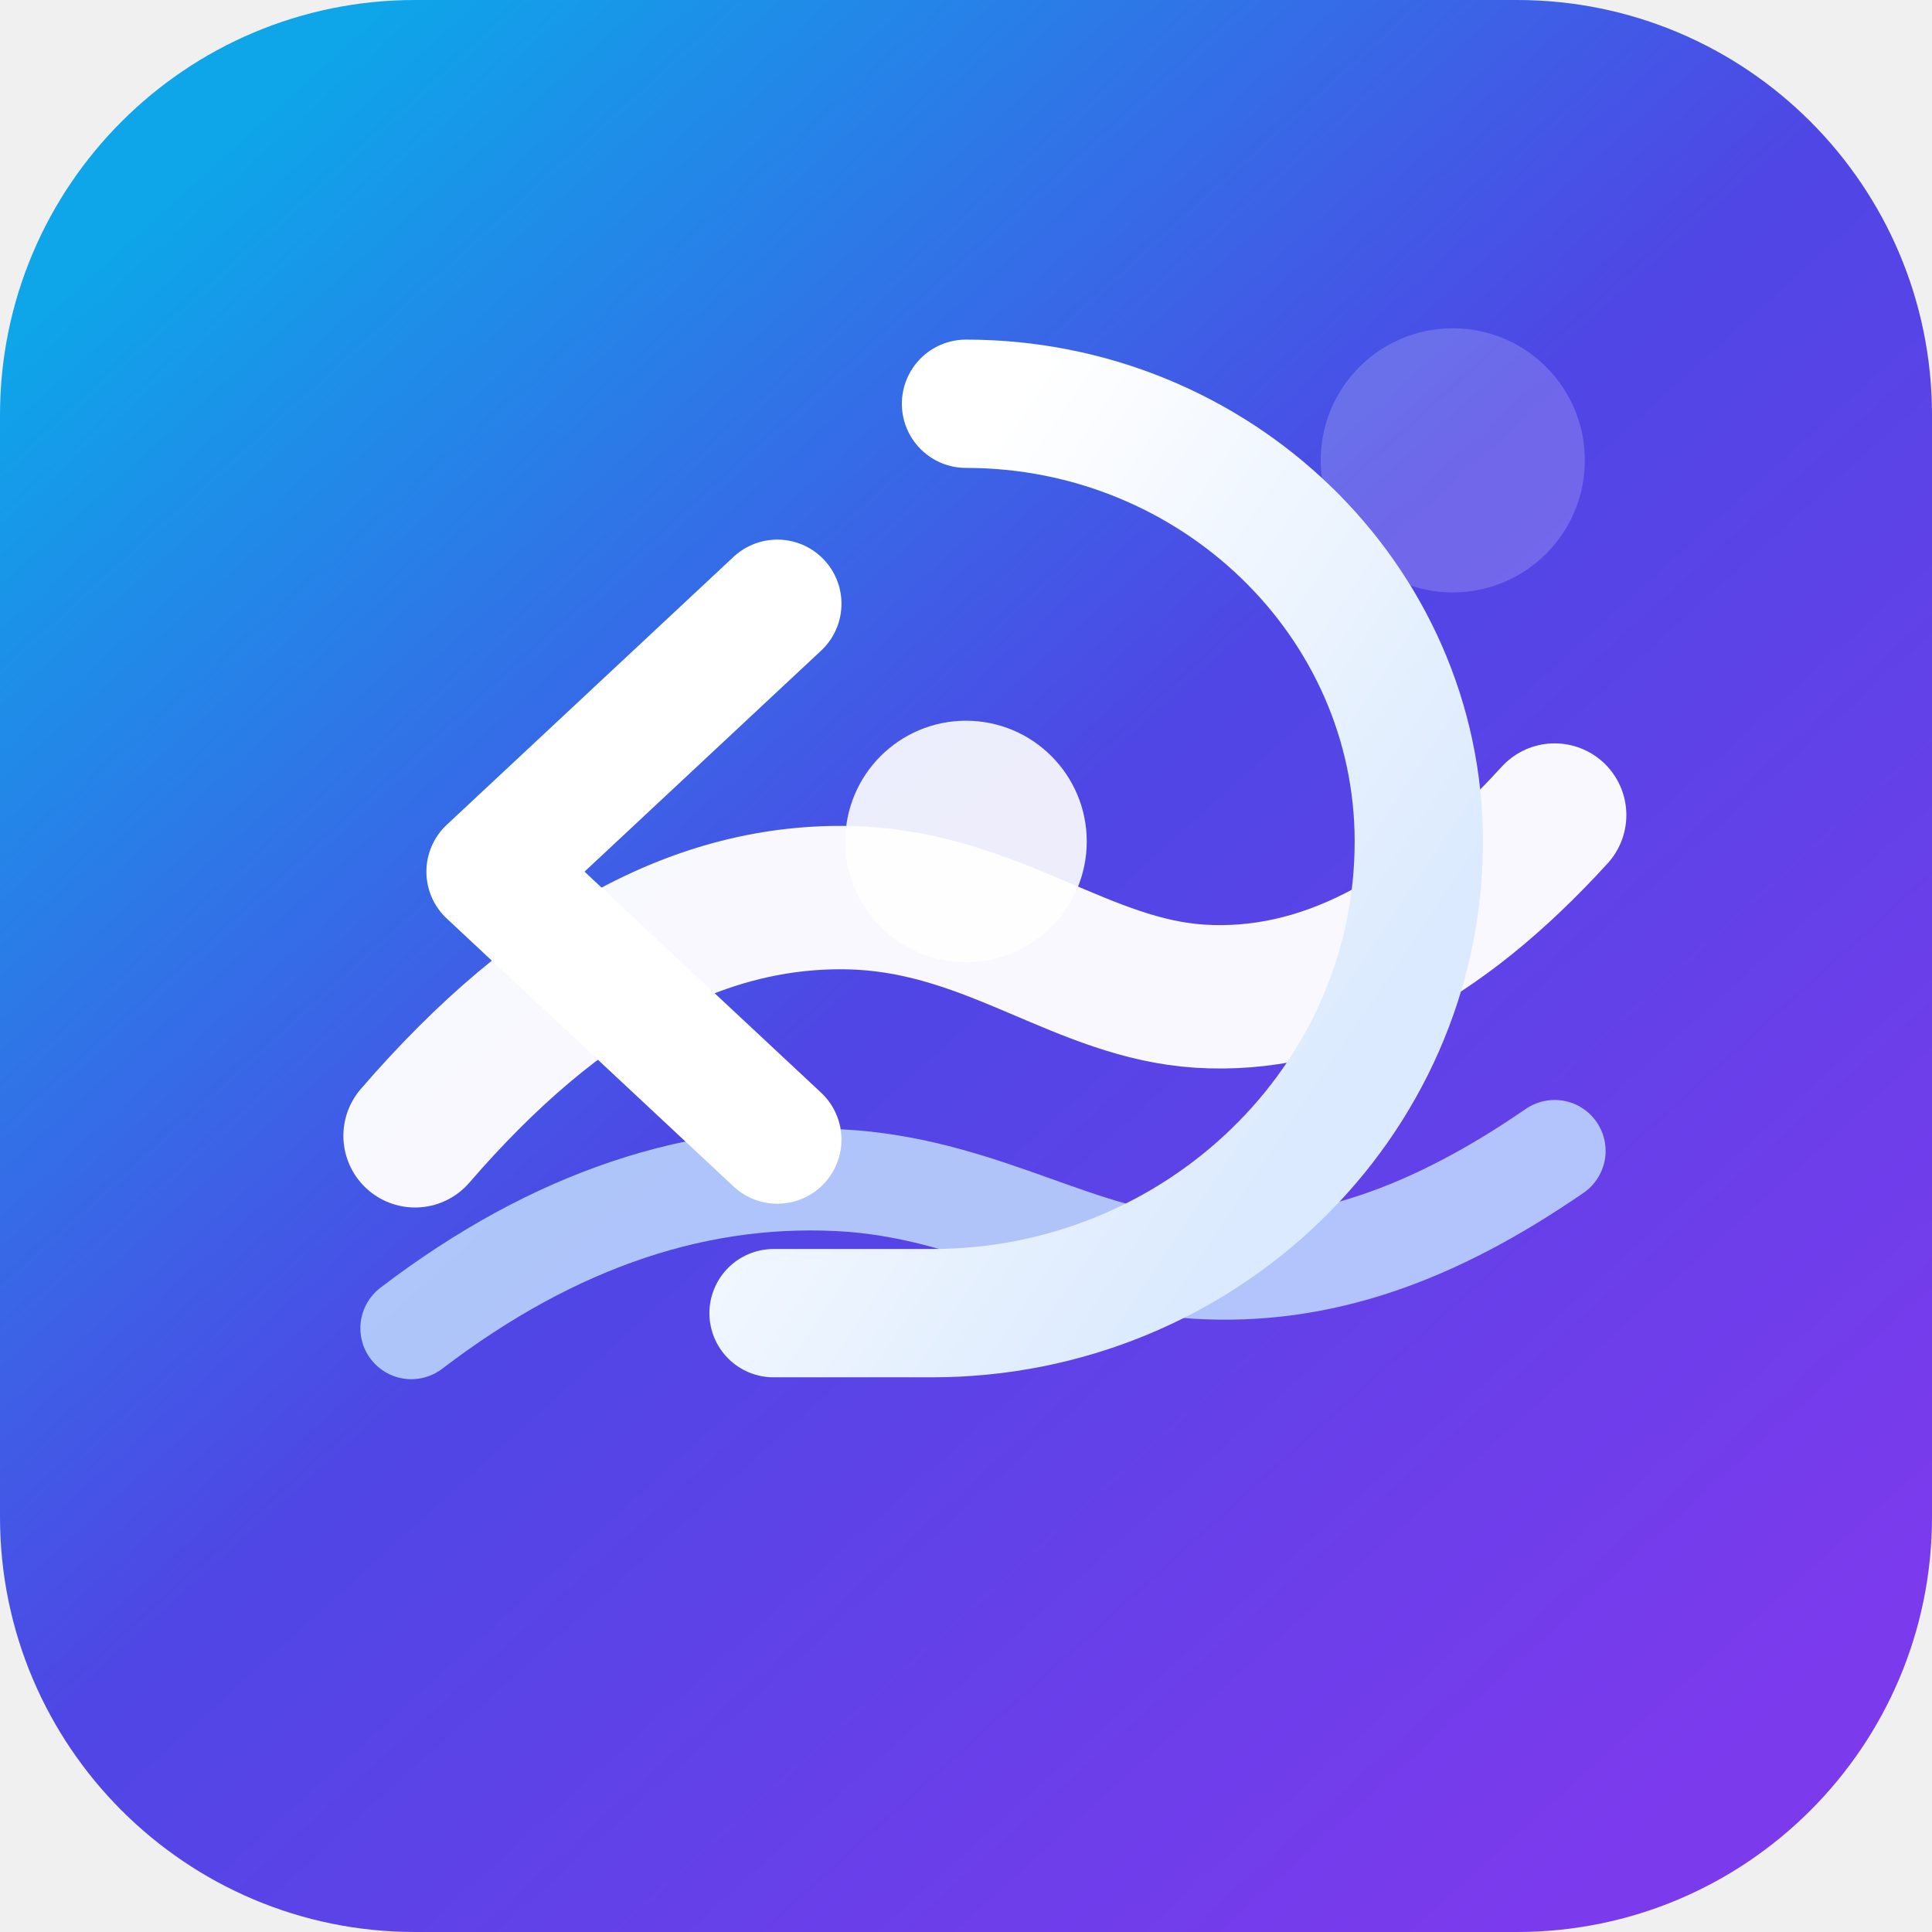
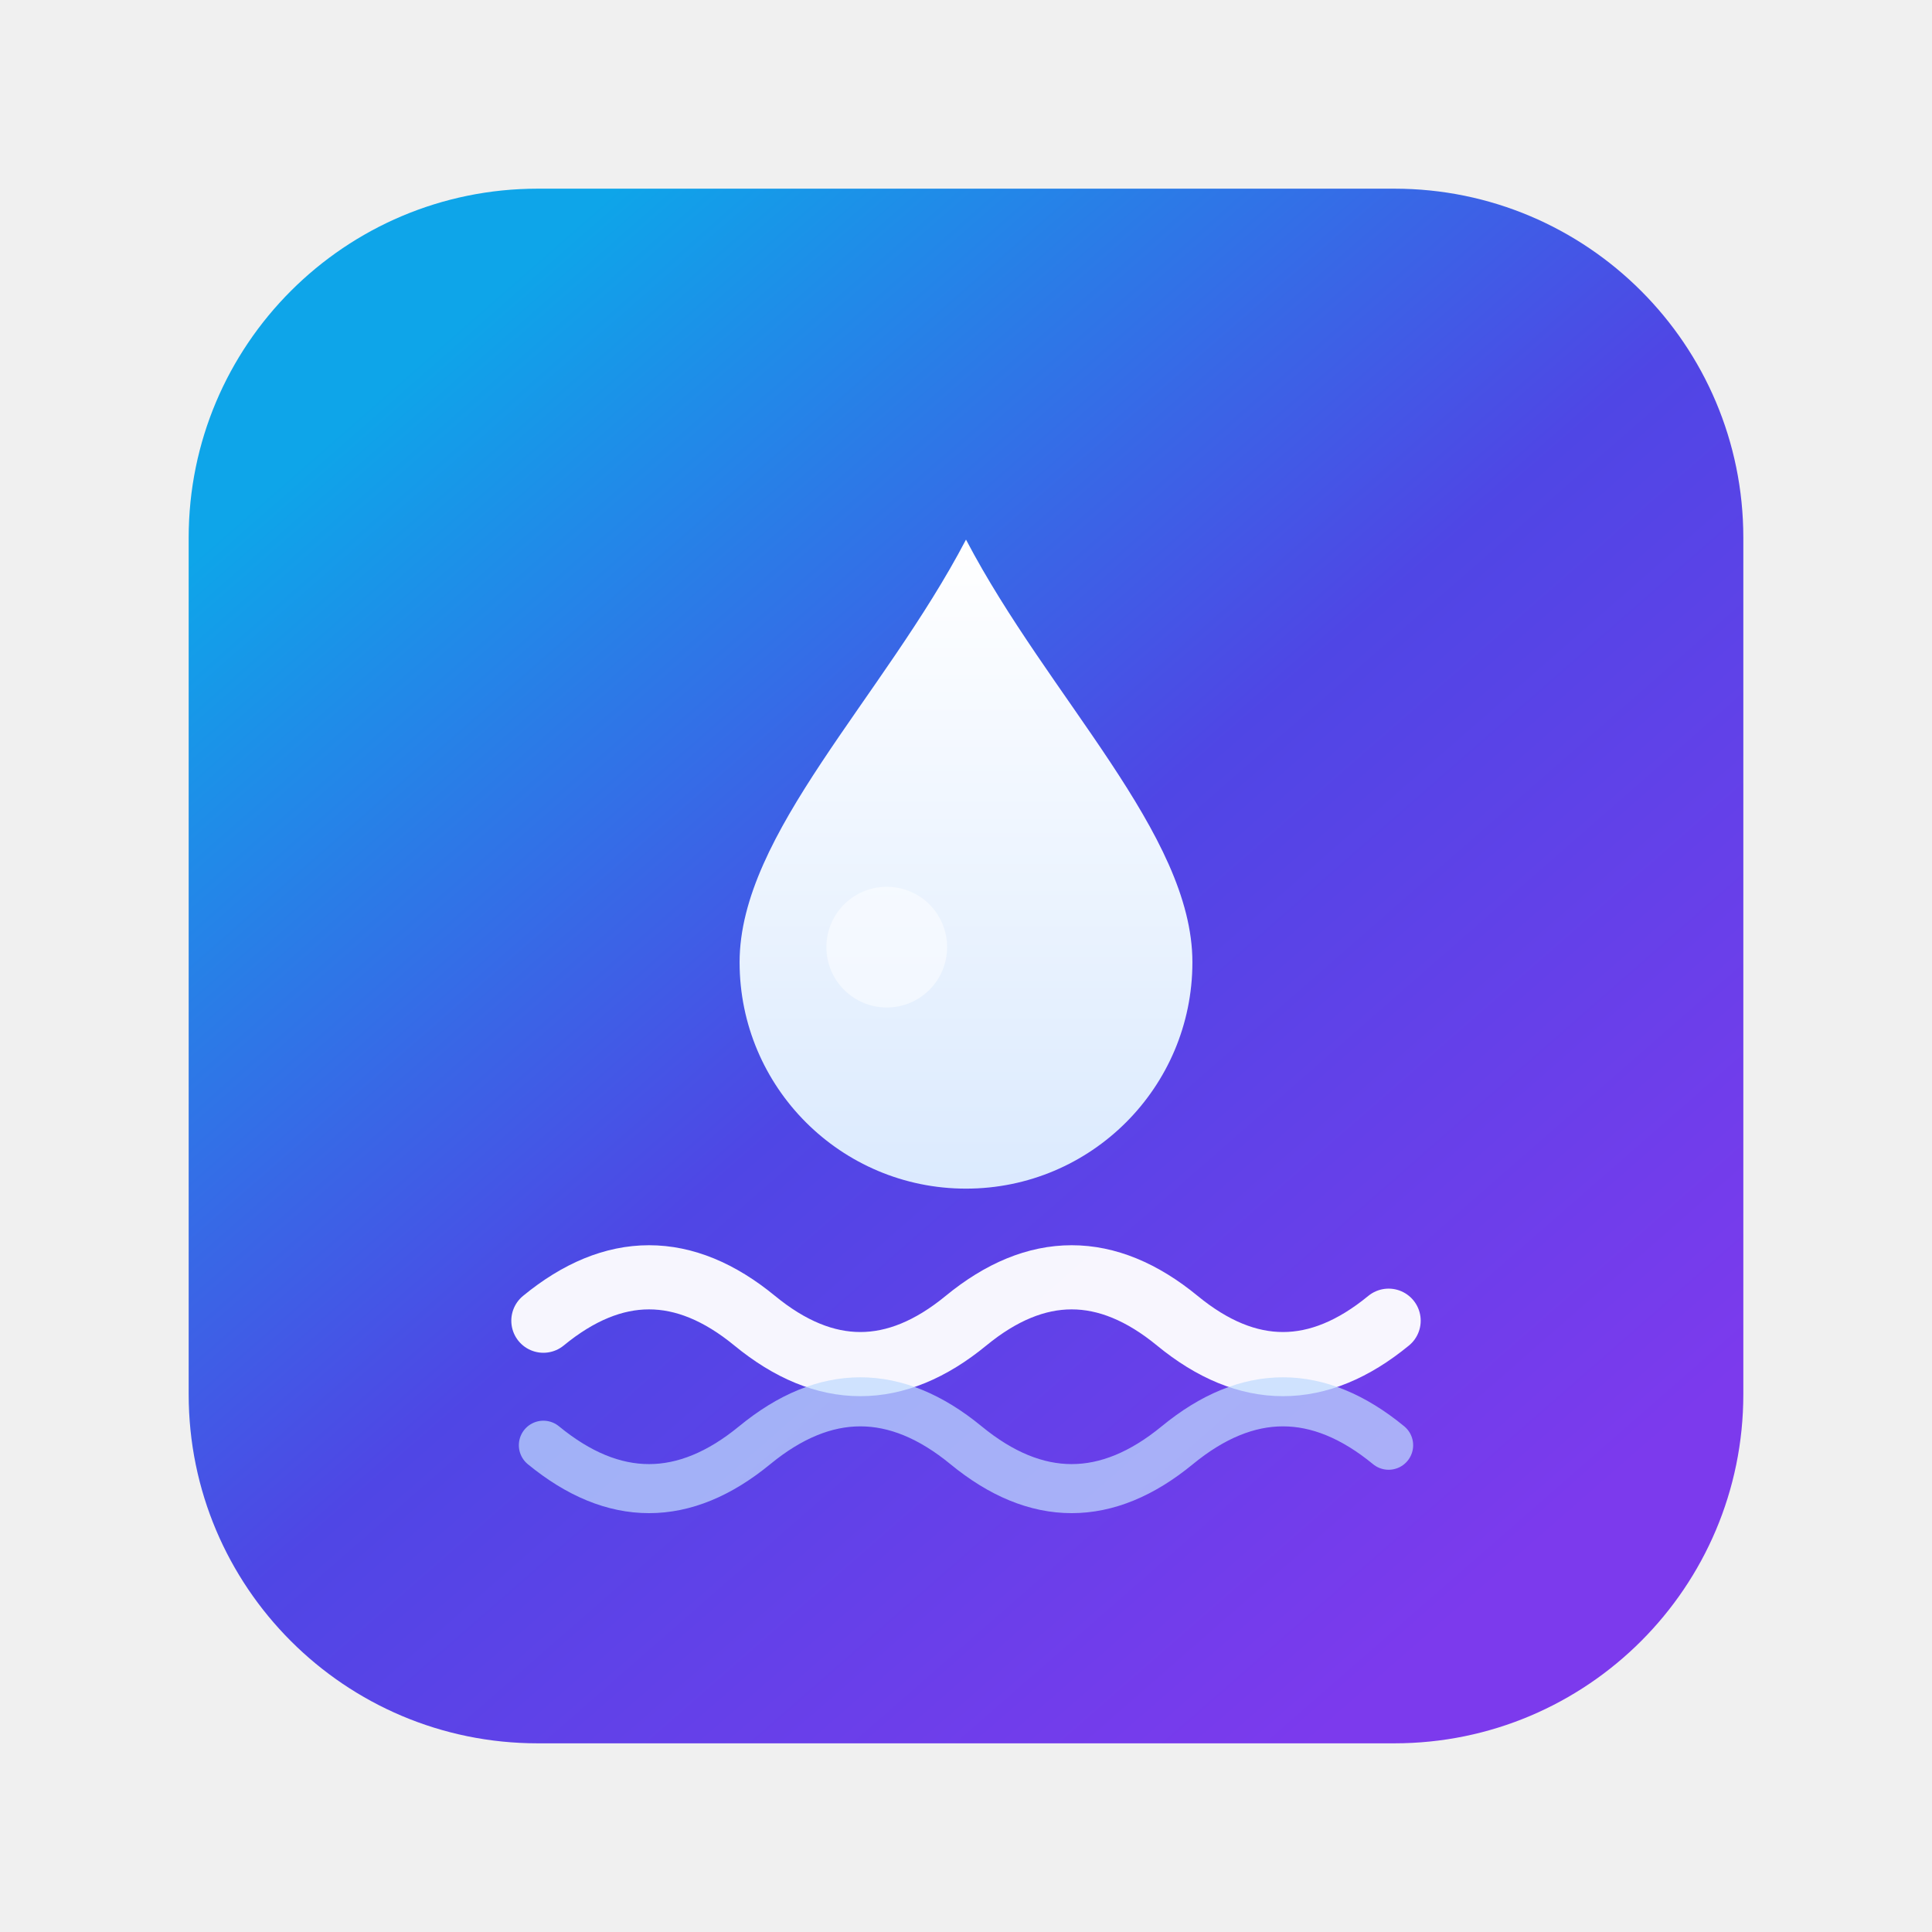
<svg xmlns="http://www.w3.org/2000/svg" width="1024" height="1024" viewBox="0 0 1024 1024">
  <defs>
-     <linearGradient id="bg" x1="12%" y1="8%" x2="88%" y2="92%">
+     <linearGradient id="bg" x1="15%" y1="10%" x2="85%" y2="90%">
      <stop offset="0%" stop-color="#0ea5e9" />
-       <stop offset="48%" stop-color="#4f46e5" />
+       <stop offset="50%" stop-color="#4f46e5" />
      <stop offset="100%" stop-color="#7c3aed" />
    </linearGradient>
-     <linearGradient id="foam" x1="18%" y1="20%" x2="82%" y2="80%">
+     <linearGradient id="drop" x1="50%" y1="0%" x2="50%" y2="100%">
      <stop offset="0%" stop-color="#ffffff" />
      <stop offset="100%" stop-color="#dbeafe" />
    </linearGradient>
  </defs>
-   <rect width="1024" height="1024" rx="220" fill="url(#bg)" />
-   <circle cx="770" cy="244" r="70" fill="#ffffff" opacity="0.18" />
-   <path d="M220 602c76-88 154-130 236-126 72 4 118 48 180 52 64 4 126-28 188-96" fill="none" stroke="#ffffff" stroke-width="76" stroke-linecap="round" opacity="0.96" />
-   <path d="M218 704c76-58 154-84 234-78 72 6 120 42 182 46 66 4 126-18 190-62" fill="none" stroke="#bfdbfe" stroke-width="54" stroke-linecap="round" opacity="0.85" />
-   <path d="M512 214c132 0 240 104 240 232 0 138-116 250-258 250h-84" fill="none" stroke="url(#foam)" stroke-width="68" stroke-linecap="round" />
-   <path d="M412 320l-152 142 152 142" fill="none" stroke="#ffffff" stroke-width="68" stroke-linecap="round" stroke-linejoin="round" />
-   <circle cx="512" cy="446" r="64" fill="#ffffff" opacity="0.9" />
+   <rect x="100" y="100" width="824" height="824" rx="185" fill="url(#bg)" />
+   <path d="M512 286 C556 370 632 442 632 510 A120 120 0 1 1 392 510 C392 442 468 370 512 286 Z" fill="url(#drop)" />
+   <circle cx="470" cy="502" r="32" fill="#ffffff" opacity="0.5" />
+   <path d="M288 700 q56 -46 112 0 t112 0 t112 0 t112 0" fill="none" stroke="#ffffff" stroke-width="34" stroke-linecap="round" opacity="0.95" />
+   <path d="M288 766 q56 46 112 0 t112 0 t112 0 t112 0" fill="none" stroke="#bfdbfe" stroke-width="26" stroke-linecap="round" opacity="0.72" />
</svg>
